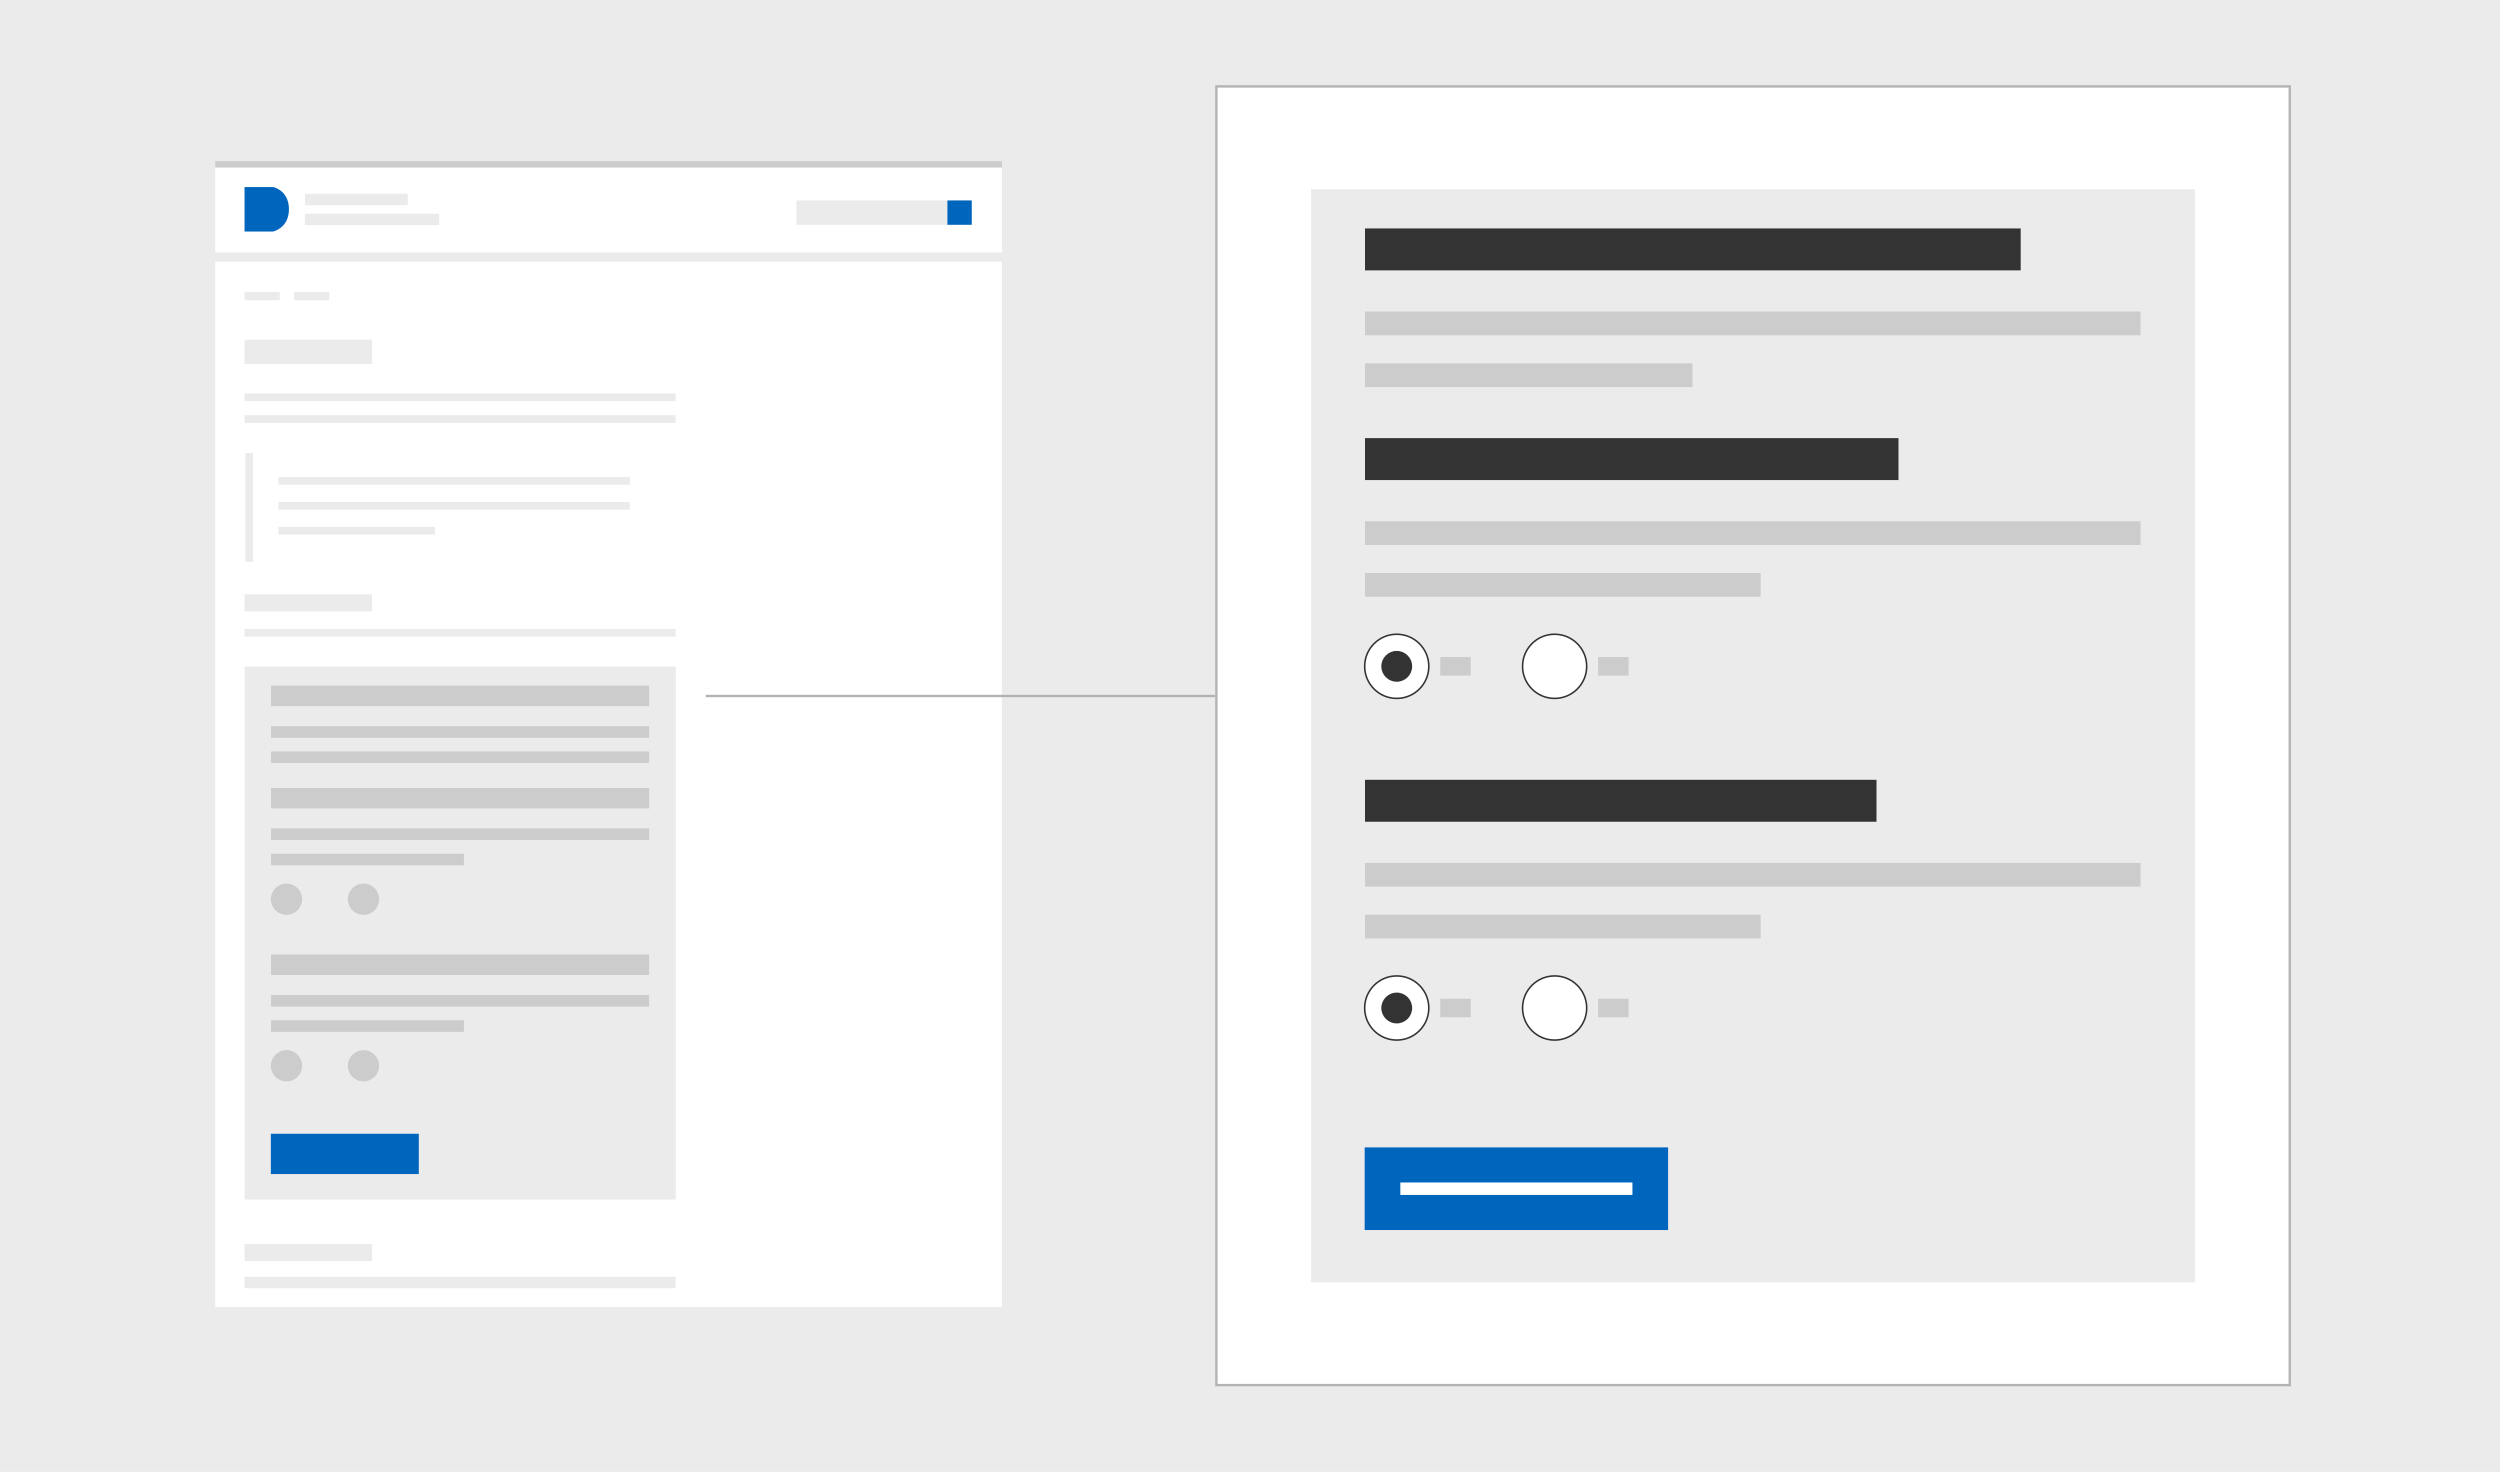
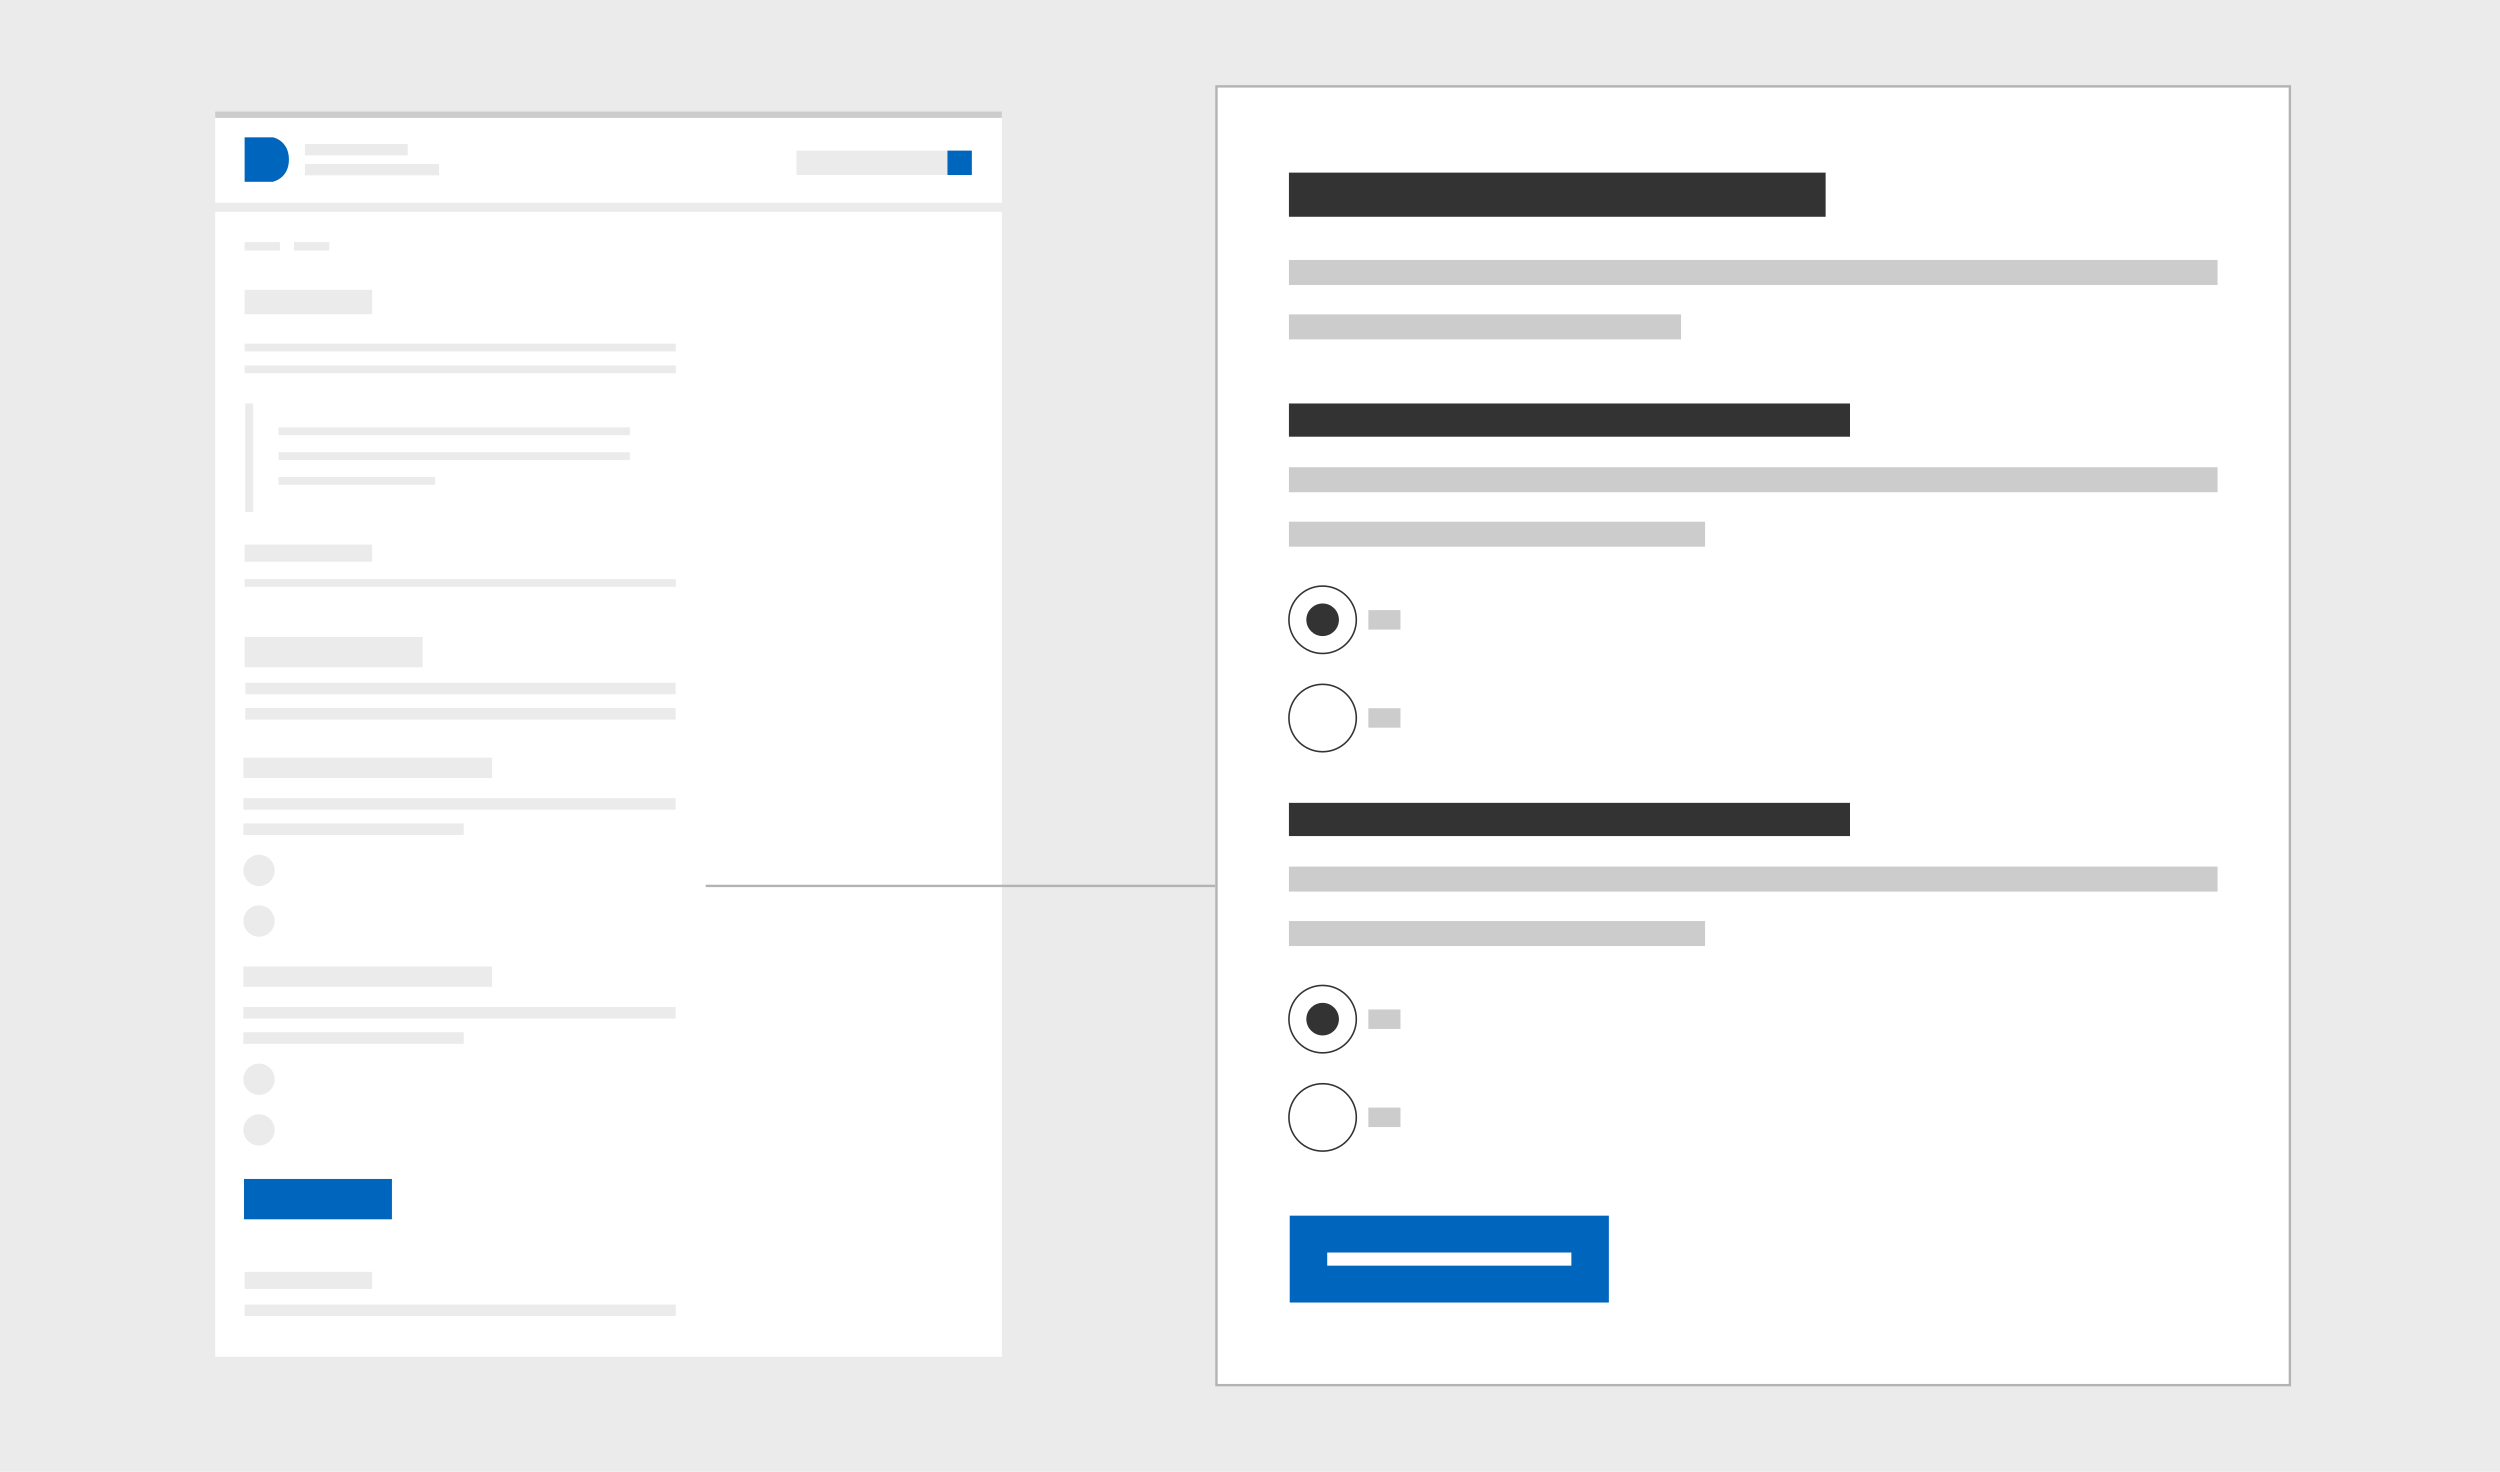
- <svg xmlns="http://www.w3.org/2000/svg" viewBox="0 0 1580 930">
-   <path d="m-2-2h1582v932h-1582z" fill="#ebebeb" />
-   <path d="m136 103.9h497.22v55.66h-497.22z" fill="#fff" />
-   <path d="m136 165.39h497.22v660.71h-497.22z" fill="#fff" />
-   <path d="m136 103.9h497.22" fill="none" stroke="#ccc" stroke-miterlimit="10" stroke-width="4" />
-   <path d="m172.61 146.31h-18.06v-28.1h18.06s10 2 10 14-10 14.1-10 14.1z" fill="#0065bd" />
-   <g fill="#ebebeb">
-     <path d="m192.72 122.45h64.96v7.22h-64.96z" />
-     <path d="m192.72 135.08h84.81v7.22h-84.81z" />
-     <path d="m154.55 248.63h272.46v4.87h-272.46z" />
-     <path d="m154.55 262.42h272.46v4.87h-272.46z" />
-     <path d="m154.55 214.69h80.57v15.37h-80.57z" />
-     <path d="m154.66 421.28h272.42v336.82h-272.42z" />
-     <path d="m154.55 397.48h272.46v4.87h-272.46z" />
-     <path d="m154.55 375.61h80.57v10.75h-80.57z" />
-     <path d="m154.55 806.93h272.46v7.22h-272.46z" />
-     <path d="m154.55 786.24h80.57v10.75h-80.57z" />
-     <path d="m154.55 184.47h22.26v5.3h-22.26z" />
-     <path d="m185.83 184.47h22.26v5.3h-22.26z" />
-     <path d="m503.35 126.69h110.79v15.37h-110.79z" />
-   </g>
-   <path d="m598.77 126.69h15.37v15.37h-15.37z" fill="#0065bd" />
-   <path d="m175.97 301.5h222.1v4.87h-222.1z" fill="#ebebeb" />
-   <path d="m123.08 318.27h68.73v4.87h-68.73z" fill="#ebebeb" transform="matrix(0 1 -1 0 478.16 163.26)" />
-   <path d="m175.97 317.25h222.1v4.87h-222.1z" fill="#ebebeb" />
-   <path d="m175.97 332.99h98.96v4.87h-98.96z" fill="#ebebeb" />
-   <path d="m171.29 433.36h238.97v12.92h-238.97z" fill="#ccc" />
-   <path d="m171.29 458.97h238.97v7.31h-238.97z" fill="#ccc" />
-   <path d="m171.29 474.93h238.97v7.31h-238.97z" fill="#ccc" />
-   <path d="m171.29 497.98h238.97v12.92h-238.97z" fill="#ccc" />
-   <path d="m171.29 523.58h238.97v7.31h-238.97z" fill="#ccc" />
-   <path d="m171.29 539.55h121.91v7.31h-121.91z" fill="#ccc" />
-   <circle cx="181.06" cy="568.3" fill="#ccc" r="9.88" />
-   <circle cx="229.72" cy="568.3" fill="#ccc" r="9.88" />
-   <path d="m171.29 603.27h238.97v12.92h-238.97z" fill="#ccc" />
-   <path d="m171.29 628.87h238.97v7.31h-238.97z" fill="#ccc" />
-   <path d="m171.29 644.83h121.91v7.31h-121.91z" fill="#ccc" />
-   <circle cx="181.06" cy="673.58" fill="#ccc" r="9.88" />
-   <circle cx="229.72" cy="673.58" fill="#ccc" r="9.88" />
-   <path d="m171.18 716.53h93.5v25.47h-93.5z" fill="#0065bd" />
-   <path d="m446 439.87h321.9" fill="none" stroke="#b3b3b3" stroke-miterlimit="10" stroke-width="1.5" />
-   <path d="m768.76 54.62h678.37v820.75h-678.37z" fill="#fff" stroke="#b3b3b3" stroke-miterlimit="10" stroke-width="1.5" />
-   <path d="m828.58 119.6h558.73v690.8h-558.73z" fill="#ebebeb" />
-   <path d="m862.69 144.38h414.39v26.5h-414.39z" fill="#333" />
-   <path d="m862.69 196.89h490.13v15h-490.13z" fill="#ccc" />
-   <path d="m862.69 229.63h206.95v15h-206.95z" fill="#ccc" />
-   <path d="m862.69 276.9h337.15v26.5h-337.15z" fill="#333" />
-   <path d="m862.69 329.41h490.13v15h-490.13z" fill="#ccc" />
-   <path d="m862.69 362.16h250.02v15h-250.02z" fill="#ccc" />
-   <path d="m910.24 415.28h19.27v11.69h-19.27z" fill="#ccc" />
-   <circle cx="882.74" cy="421.12" fill="#fff" r="20.27" stroke="#333" stroke-miterlimit="10" />
-   <circle cx="882.74" cy="421.12" fill="#333" r="9.74" />
-   <path d="m1010.02 415.28h19.27v11.69h-19.27z" fill="#ccc" />
-   <circle cx="982.52" cy="421.12" fill="#fff" r="20.27" stroke="#333" stroke-miterlimit="10" />
-   <path d="m862.69 492.84h323.26v26.5h-323.26z" fill="#333" />
-   <path d="m862.69 545.35h490.13v15h-490.13z" fill="#ccc" />
-   <path d="m862.69 578.09h250.02v15h-250.02z" fill="#ccc" />
-   <path d="m910.24 631.21h19.27v11.69h-19.27z" fill="#ccc" />
-   <circle cx="882.74" cy="637.06" fill="#fff" r="20.27" stroke="#333" stroke-miterlimit="10" />
-   <circle cx="882.74" cy="637.06" fill="#333" r="9.74" />
-   <path d="m1010.02 631.21h19.27v11.69h-19.27z" fill="#ccc" />
-   <circle cx="982.52" cy="637.06" fill="#fff" r="20.27" stroke="#333" stroke-miterlimit="10" />
-   <path d="m862.47 725.15h191.77v52.23h-191.77z" fill="#0065bd" />
-   <path d="m885.01 747.33h146.69v7.87h-146.69z" fill="#fff" />
+ <svg xmlns="http://www.w3.org/2000/svg" id="Layer_1" viewBox="0 0 1580 930">
+   <defs>
+     <style>
+       .cls-2{stroke-miterlimit:10}.cls-5{fill:#0065bd}.cls-6{fill:#ebebeb}.cls-2,.cls-7{fill:#fff}.cls-8{fill:#333}.cls-9{fill:#ccc}.cls-2{stroke:#333}
+     </style>
+   </defs>
+   <path d="M-2-2h1582v932H-2z" class="cls-6" />
+   <path d="M136 72.5h497.2v55.7H136zm0 61.4h497.2v723.6H136z" class="cls-7" />
+   <path fill="none" stroke="#ccc" stroke-miterlimit="10" stroke-width="4" d="M136 72.5h497.2" />
+   <path d="M172.6 114.9h-18V86.8h18s10 2 10 14-10 14-10 14Z" class="cls-5" />
+   <path d="M192.7 91h65v7.2h-65zm0 12.6h84.8v7.2h-84.8zm-38.1 113.6h272.5v4.9H154.6zm0 13.8h272.5v4.9H154.6zm0-47.8h80.6v15.4h-80.6zm0 182.8h272.5v4.9H154.6zm0-21.8h80.6V355h-80.6zm0 480.3h272.5v7.2H154.6zm0-20.7h80.6v10.8h-80.6zm0-650.8h22.3v5.3h-22.3zm31.2 0h22.3v5.3h-22.3zm317.6-57.8h110.8v15.4H503.4z" class="cls-6" />
+   <path d="M598.8 95.2h15.4v15.4h-15.4z" class="cls-5" />
+   <path d="M176 270.1h222.1v4.9H176zM160 255v68.6h-5V255zm16 30.8h222.1v4.9H176zm0 15.7h99v4.9h-99zm-21.4 101.1h112.5v19.1H154.6zm.4 28.9h272v7.3H155zm0 16h272v7.3H155zm-1.2 163.3H311v12.9H153.8zm0 25.6H427v7.3H153.8zm0 16h139.3v7.3H153.8z" class="cls-6" />
+   <circle cx="163.7" cy="682.1" r="9.9" class="cls-6" />
+   <circle cx="163.7" cy="714.1" r="9.9" class="cls-6" />
+   <path d="M153.8 478.8H311v12.9H153.8zm0 25.6H427v7.3H153.8zm0 16h139.3v7.3H153.8z" class="cls-6" />
+   <circle cx="163.7" cy="550.1" r="9.9" class="cls-6" />
+   <circle cx="163.7" cy="582.1" r="9.9" class="cls-6" />
+   <path d="M154.2 745.1h93.5v25.5h-93.5z" class="cls-5" />
+   <path fill="none" stroke="#b3b3b3" stroke-miterlimit="10" stroke-width="1.5" d="M446 559.9h321.9" />
+   <path fill="#fff" stroke="#b3b3b3" stroke-miterlimit="10" stroke-width="1.5" d="M768.8 54.6h678.4v820.8H768.8z" />
+   <path d="M814.1 83h587.6v764H814.1z" class="cls-7" />
+   <path d="M814.6 109.1h339.2V137H814.6z" class="cls-8" />
+   <path d="M814.6 164.3h586.9v15.8H814.6zm0 34.4h247.8v15.8H814.6z" class="cls-9" />
+   <path d="M814.6 255h354.6v21H814.6z" class="cls-8" />
+   <path d="M814.6 295.3h586.9v15.8H814.6zm0 34.4h263v15.8h-263zm50.2 55.9h20.3v12.3h-20.3z" class="cls-9" />
+   <circle cx="835.9" cy="391.7" r="21.3" class="cls-2" />
+   <circle cx="835.9" cy="391.7" r="10.3" class="cls-8" />
+   <path d="M864.8 447.6h20.3v12.3h-20.3z" class="cls-9" />
+   <circle cx="835.9" cy="453.8" r="21.3" class="cls-2" />
+   <path d="M814.6 507.4h354.6v21H814.6z" class="cls-8" />
+   <path d="M814.6 547.7h586.9v15.8H814.6zm0 34.4h263v15.8h-263zm50.2 55.9h20.3v12.3h-20.3z" class="cls-9" />
+   <circle cx="835.9" cy="644.1" r="21.3" class="cls-2" />
+   <circle cx="835.9" cy="644.1" r="10.3" class="cls-8" />
+   <path d="M864.8 700h20.3v12.3h-20.3z" class="cls-9" />
+   <circle cx="835.9" cy="706.2" r="21.3" class="cls-2" />
+   <path d="M815.1 768.3h201.7v54.9H815.1z" class="cls-5" />
+   <path d="M838.8 791.6h154.3v8.3H838.8z" class="cls-7" />
</svg>
